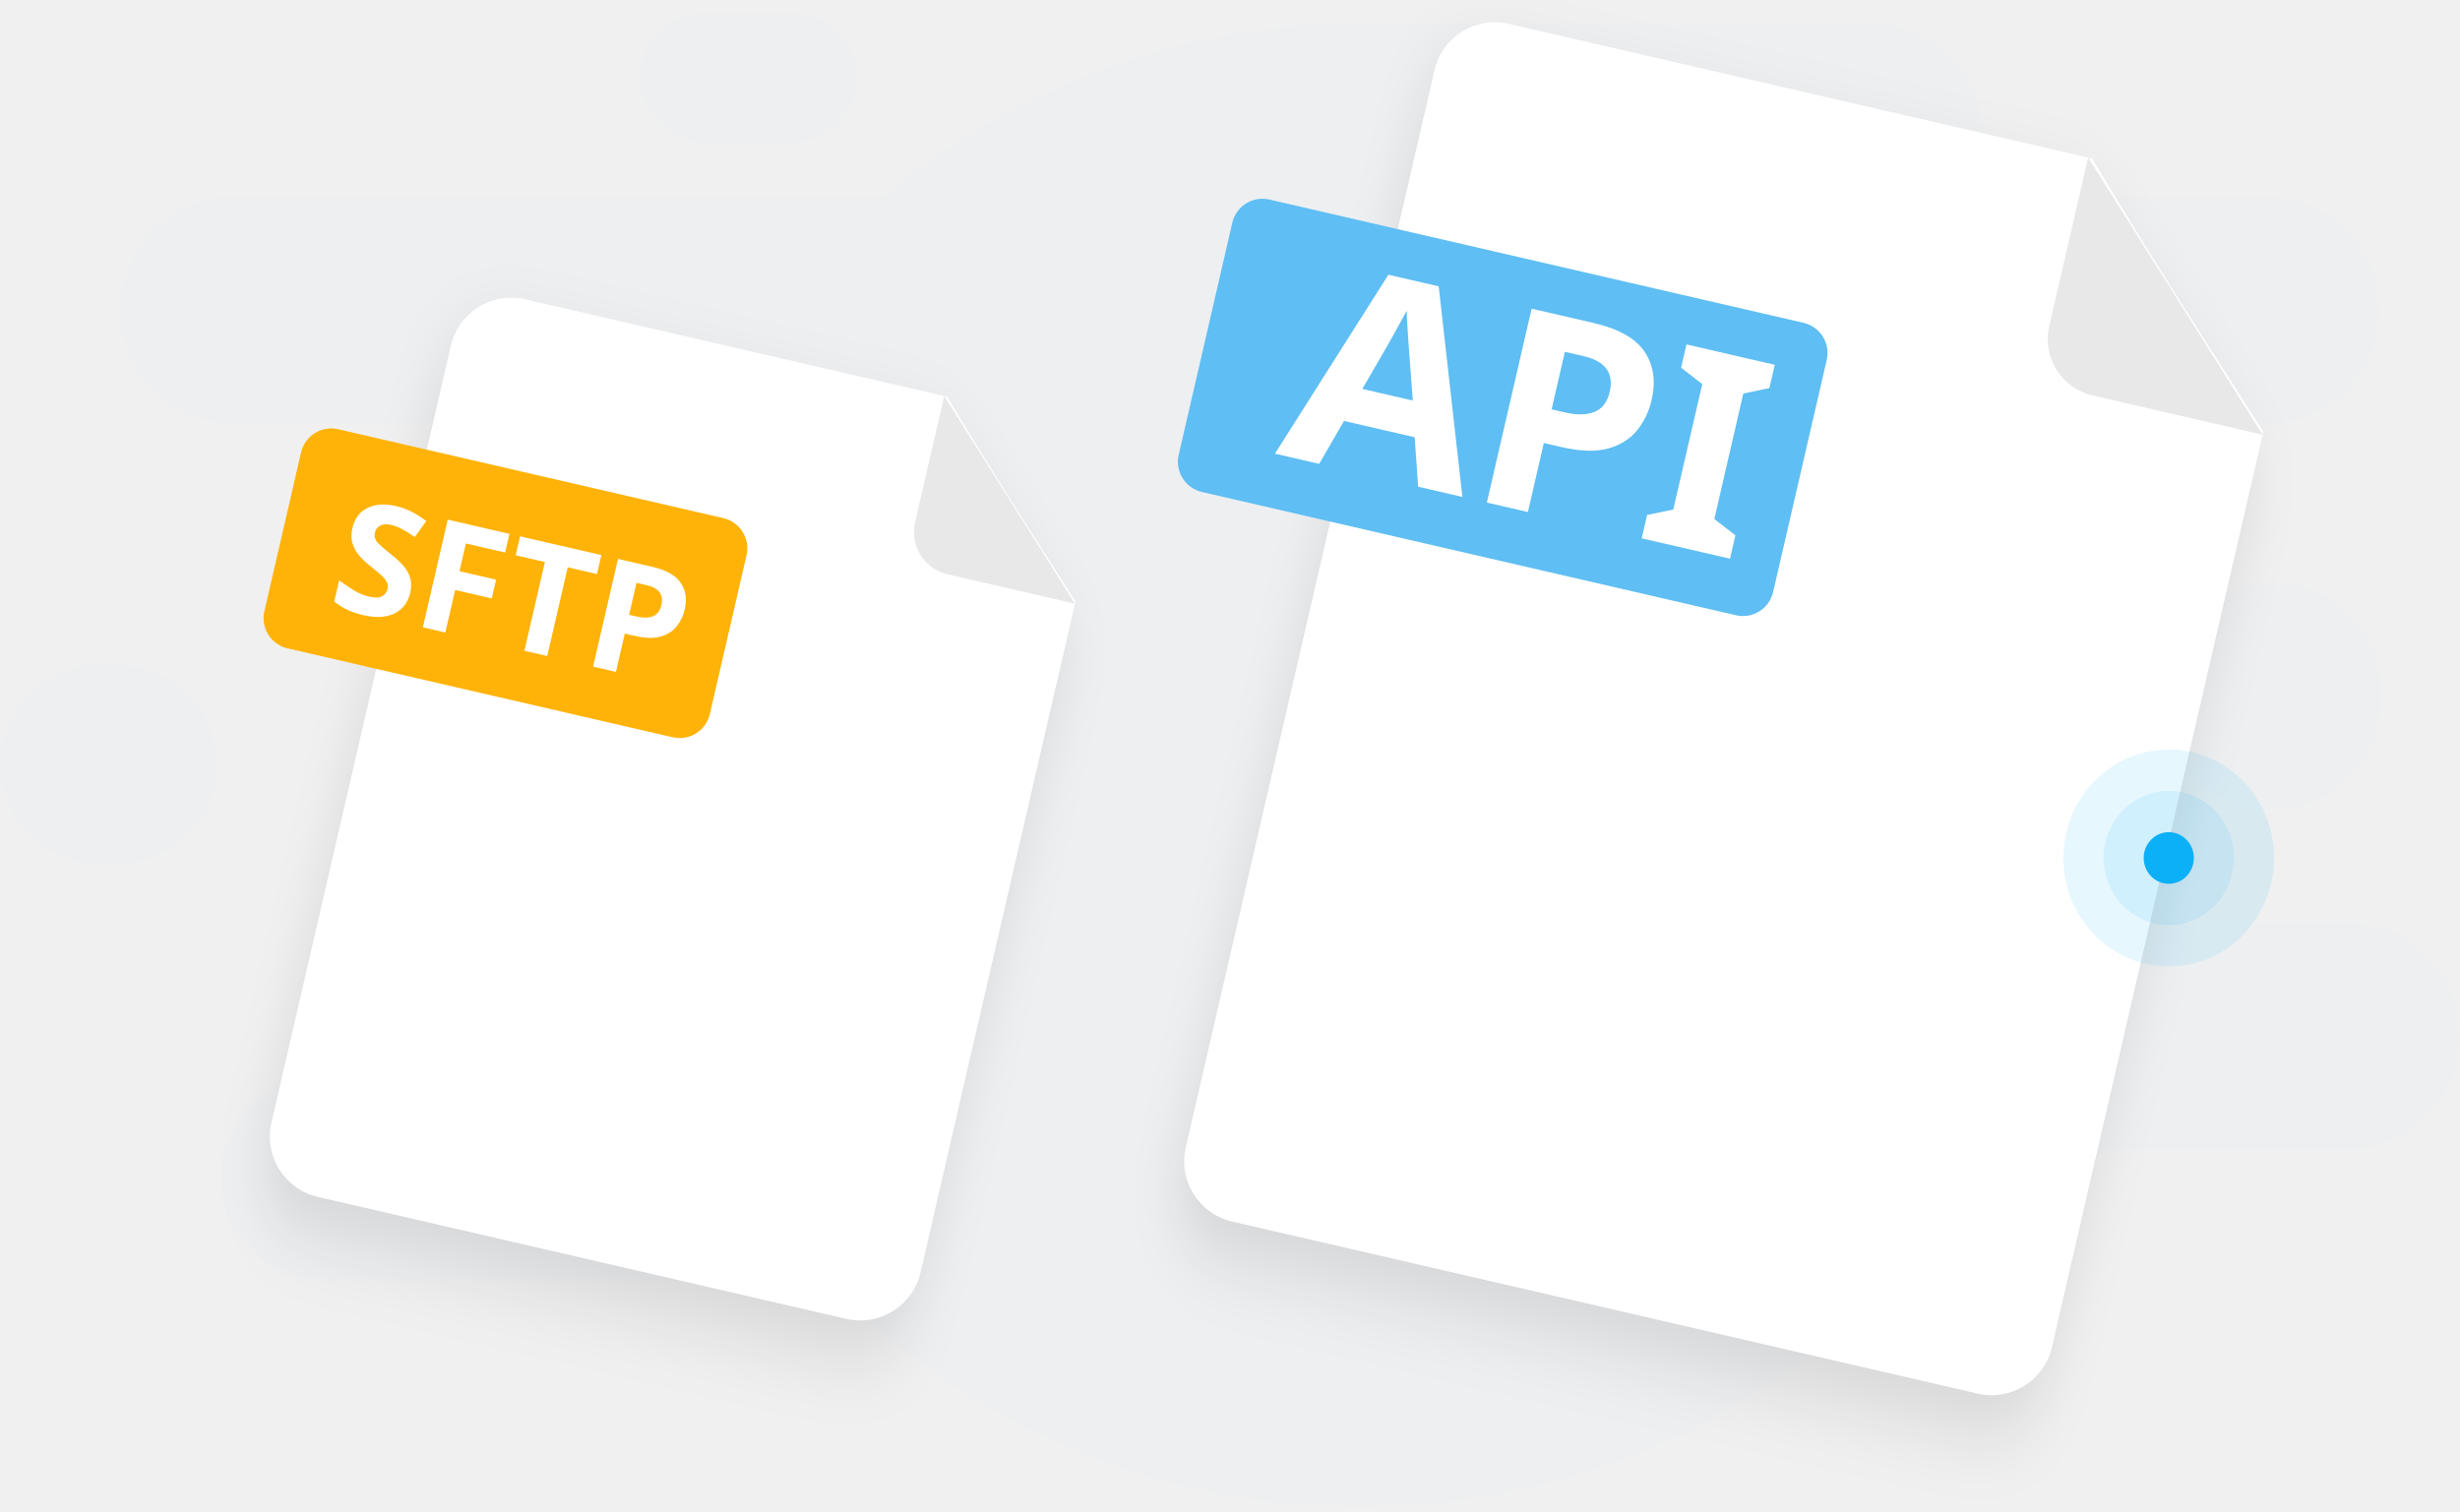
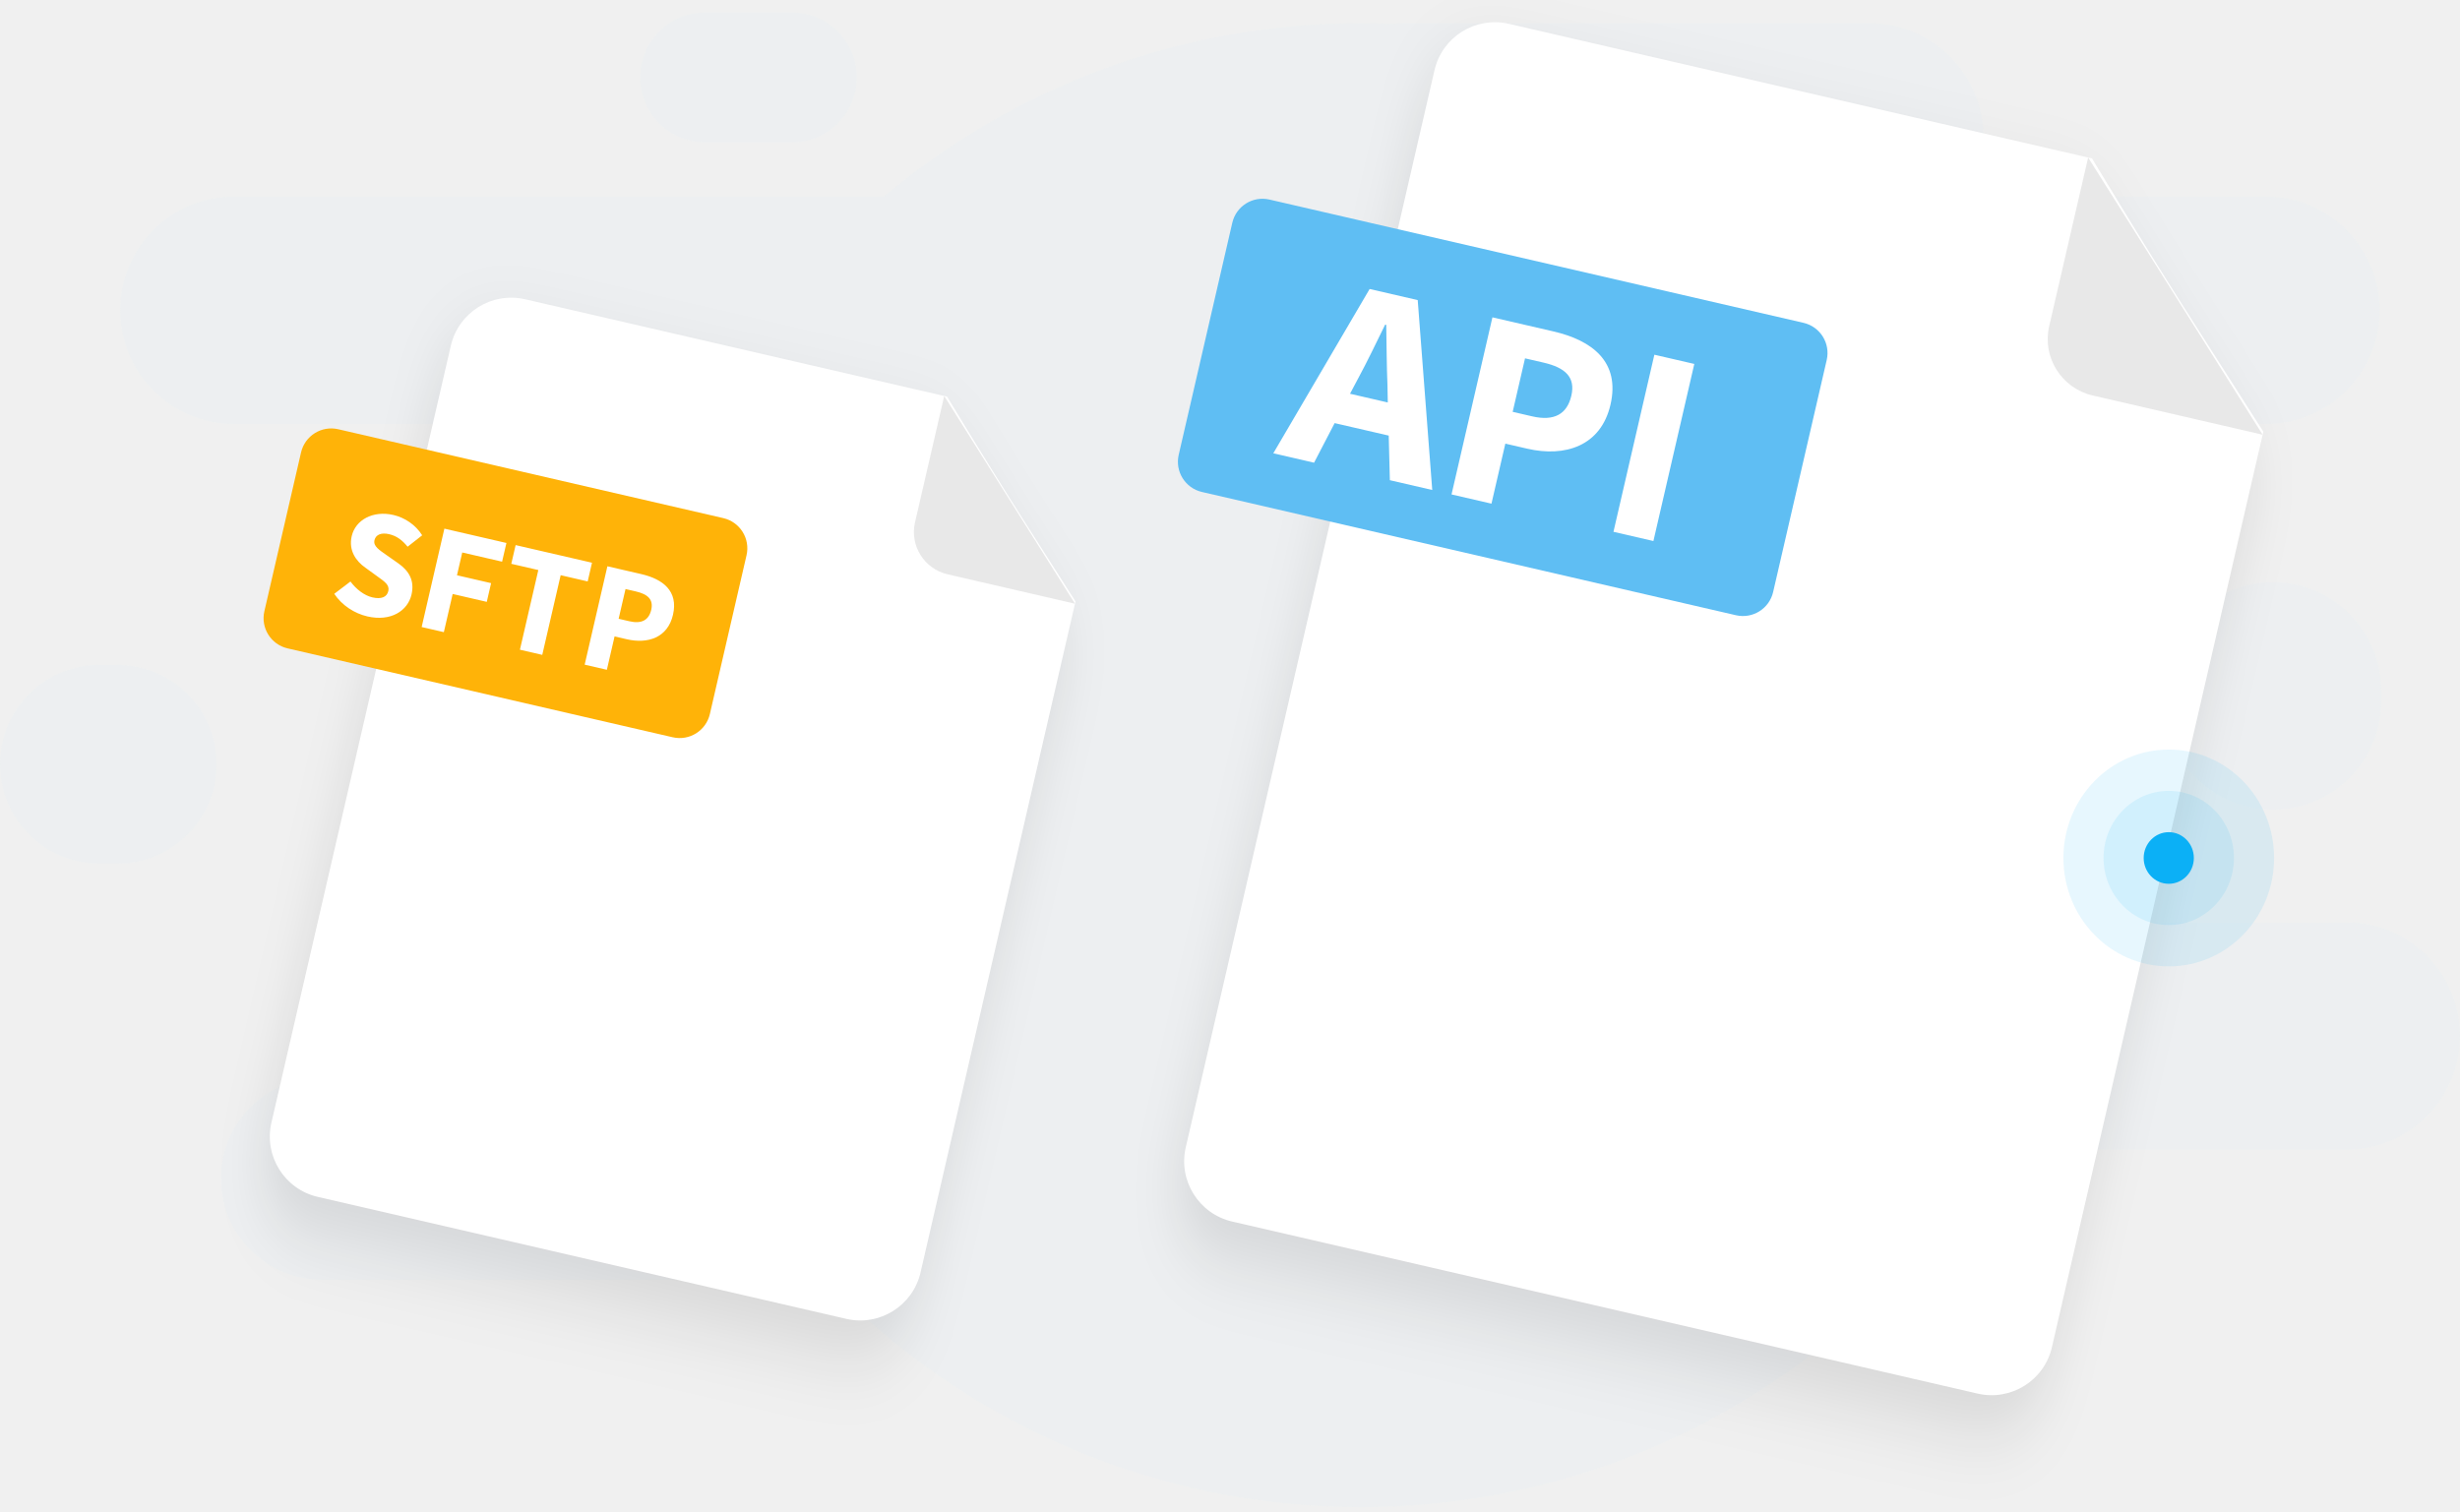
<svg xmlns="http://www.w3.org/2000/svg" xmlns:xlink="http://www.w3.org/1999/xlink" width="397px" height="244px" viewBox="0 0 397 244" version="1.1">
  <defs>
    <path d="M26.254,9.993 C26.254,4.474 30.732,-9.9475983e-13 36.258,-9.9475983e-13 L132.846,-9.9475983e-13 L139.07,6.387 C142.924,10.341 149.24,16.678 153.181,20.544 L169.715,36.762 L169.715,188.444 C169.715,193.962 165.244,198.435 159.713,198.435 L36.257,198.435 C30.732,198.435 26.254,193.965 26.254,188.441 L26.254,9.993 Z" id="path-1" />
    <filter x="-50%" y="-50%" width="200%" height="200%" filterUnits="objectBoundingBox" id="filter-2">
      <feOffset dx="0" dy="6" in="SourceAlpha" result="shadowOffsetOuter1" />
      <feGaussianBlur stdDeviation="5" in="shadowOffsetOuter1" result="shadowBlurOuter1" />
      <feColorMatrix values="0 0 0 0 0   0 0 0 0 0   0 0 0 0 0  0 0 0 0.1 0" type="matrix" in="shadowBlurOuter1" />
    </filter>
    <path d="M19.676,10.003 C19.676,4.479 24.157,1.17239551e-12 29.672,1.17239551e-12 L99.561,1.17239551e-12 L102.476,2.991 C106.33,6.946 112.646,13.283 116.592,17.154 L127.192,27.551 L127.192,138.723 C127.192,144.242 122.709,148.715 117.197,148.715 L29.67,148.715 C24.151,148.715 19.676,144.244 19.676,138.712 L19.676,10.003 Z" id="path-3" />
    <filter x="-50%" y="-50%" width="200%" height="200%" filterUnits="objectBoundingBox" id="filter-4">
      <feOffset dx="0" dy="6" in="SourceAlpha" result="shadowOffsetOuter1" />
      <feGaussianBlur stdDeviation="5" in="shadowOffsetOuter1" result="shadowBlurOuter1" />
      <feColorMatrix values="0 0 0 0 0   0 0 0 0 0   0 0 0 0 0  0 0 0 0.1 0" type="matrix" in="shadowBlurOuter1" />
    </filter>
  </defs>
  <g id="Website" stroke="none" stroke-width="1" fill="none" fill-rule="evenodd">
    <g id="Product" transform="translate(-522, -1567)">
      <g id="Section-02" transform="translate(246, 1369)">
        <g id="Icon_02_product" transform="translate(276, 193)">
          <path d="M92.822,73.443 L37.753,73.443 C27.617,73.443 19.4,65.226 19.4,55.084 C19.4,44.944 27.618,36.725 37.753,36.725 L142.64,36.725 C163.447,19.263 190.277,8.749 219.563,8.749 C221.247,8.749 222.923,8.783 224.59,8.852 C225.234,8.784 225.888,8.749 226.549,8.749 L301.732,8.749 C311.866,8.749 320.081,16.966 320.081,27.108 C320.081,30.634 319.086,33.928 317.363,36.725 L365.678,36.725 C375.815,36.725 384.032,44.942 384.032,55.084 C384.032,65.223 375.814,73.443 365.678,73.443 L325.927,73.443 C334.479,89.932 339.311,108.662 339.311,128.521 C339.311,137.22 338.384,145.702 336.623,153.875 L378.644,153.875 C388.782,153.875 397,162.092 397,172.234 C397,182.373 388.784,190.593 378.644,190.593 L321.996,190.593 C300.998,225.185 262.978,248.294 219.563,248.294 C185.67,248.294 155.066,234.21 133.281,211.575 L51.962,211.575 C42.949,211.575 35.643,204.271 35.643,195.256 C35.643,186.243 42.954,178.936 51.962,178.936 L79.795,178.936 L127.346,178.936 C136.362,178.936 143.667,171.63 143.667,162.617 C143.667,155.105 138.593,148.78 131.685,146.881 L91.946,146.881 C81.809,146.881 73.592,138.663 73.592,128.521 C73.592,118.382 81.818,110.162 91.946,110.162 L92.822,110.162 L92.822,73.443 Z M349.322,116.453 C349.322,106.804 357.146,98.981 366.803,98.981 C376.458,98.981 384.285,106.813 384.285,116.453 L384.285,118.228 C384.285,127.877 376.46,135.7 366.803,135.7 C357.148,135.7 349.322,127.868 349.322,118.228 L349.322,116.453 Z M0,128.37 C0,119.512 7.181,112.331 16.049,112.331 L18.914,112.331 C27.778,112.331 34.963,119.51 34.963,128.37 C34.963,137.228 27.782,144.409 18.914,144.409 L16.049,144.409 C7.185,144.409 0,137.23 0,128.37 Z M103.311,17.491 C103.311,11.697 108.008,7 113.801,7 L127.784,7 C133.577,7 138.274,11.696 138.274,17.491 C138.274,23.285 133.577,27.982 127.784,27.982 L113.801,27.982 C108.007,27.982 103.311,23.286 103.311,17.491 Z" id="Combined-Shape-Copy" fill="#D3EFFB" opacity="0.1" />
          <g id="Group-18" transform="translate(22, 0)">
            <g id="Group-6">
              <g id="Group-4-Copy-4" transform="translate(246.6075, 116.7586) rotate(-347) translate(-246.6075, -116.7586) translate(161.6075, 17.25859)">
                <g id="Rectangle">
                  <use fill="black" fill-opacity="1" filter="url(#filter-2)" xlink:href="#path-1" />
                  <use fill="#FFFFFF" fill-rule="evenodd" xlink:href="#path-1" />
                </g>
                <path d="M141.586,37.265 L169.715,37.265 L132.209,-2.84217094e-13 L132.209,27.948 C132.209,33.094 136.407,37.265 141.586,37.265 L141.586,37.265 Z" id="Shape" fill="#E8E8E8" />
                <rect id="Rectangle-12" fill="#5FBEF3" x="1.42108547e-13" y="36.333" width="98.453" height="48.444" rx="5" />
-                 <text id="API" font-family="SourceSansPro-Bold, Source Sans Pro" font-size="45" font-weight="bold" fill="#FFFFFF">
-                   <tspan x="15.089" y="76.103">API</tspan>
-                 </text>
+                 <path d="M25.439,61.253 C26.249,58.328 27.014,54.908 27.734,51.803 L27.914,51.803 C28.679,54.863 29.489,58.328 30.299,61.253 L30.974,63.953 L24.719,63.953 L25.439,61.253 Z M14.819,76.103 L21.569,76.103 L23.369,69.128 L32.324,69.128 L34.124,76.103 L41.144,76.103 L31.964,46.763 L23.999,46.763 L14.819,76.103 Z M44.339,76.103 L50.954,76.103 L50.954,66.158 L54.599,66.158 C60.809,66.158 66.074,63.098 66.074,56.213 C66.074,49.103 60.854,46.763 54.419,46.763 L44.339,46.763 L44.339,76.103 Z M50.954,60.893 L50.954,52.028 L54.014,52.028 C57.614,52.028 59.594,53.153 59.594,56.213 C59.594,59.273 57.839,60.893 54.194,60.893 L50.954,60.893 Z M71.159,76.103 L77.774,76.103 L77.774,46.763 L71.159,46.763 L71.159,76.103 Z" id="API" fill="#FFFFFF" />
              </g>
              <g id="Group-4-Copy-5" transform="translate(79.43449, 133.62) rotate(-347) translate(-79.43449, -133.62) translate(15.43449, 59.11998)">
                <g id="Rectangle">
                  <use fill="black" fill-opacity="1" filter="url(#filter-4)" xlink:href="#path-3" />
                  <use fill="#FFFFFF" fill-rule="evenodd" xlink:href="#path-3" />
                </g>
                <path d="M106.11,27.928 L127.192,27.928 L99.083,5.89750471e-13 L99.083,20.946 C99.083,24.802 102.229,27.928 106.11,27.928 L106.11,27.928 Z" id="Shape" fill="#E8E8E8" />
                <rect id="Rectangle-12" fill="#FFB308" x="-1.26476607e-12" y="27.23" width="73.785" height="36.306" rx="5" />
-                 <text id="SFTP" font-family="SourceSansPro-Bold, Source Sans Pro" font-size="25" font-weight="bold" fill="#FFFFFF">
-                   <tspan x="9.481" y="55.312">SFTP</tspan>
-                 </text>
+                 <path d="M16.381,55.612 C20.281,55.612 22.531,53.262 22.531,50.562 C22.531,48.262 21.281,46.937 19.306,46.137 L17.206,45.287 C15.806,44.712 14.731,44.362 14.731,43.362 C14.731,42.437 15.531,41.887 16.806,41.887 C18.106,41.887 19.106,42.362 20.181,43.187 L22.056,40.862 C20.656,39.462 18.681,38.712 16.806,38.712 C13.406,38.712 11.006,40.862 11.006,43.562 C11.006,45.937 12.606,47.337 14.281,48.012 L16.406,48.912 C17.831,49.512 18.756,49.837 18.756,50.862 C18.756,51.837 18.006,52.437 16.481,52.437 C15.131,52.437 13.631,51.737 12.456,50.737 L10.356,53.262 C12.006,54.812 14.256,55.612 16.381,55.612 Z M25.306,55.312 L28.981,55.312 L28.981,48.987 L34.631,48.987 L34.631,45.887 L28.981,45.887 L28.981,42.112 L35.581,42.112 L35.581,39.012 L25.306,39.012 L25.306,55.312 Z M41.581,55.312 L45.281,55.312 L45.281,42.112 L49.756,42.112 L49.756,39.012 L37.106,39.012 L37.106,42.112 L41.581,42.112 L41.581,55.312 Z M52.306,55.312 L55.981,55.312 L55.981,49.787 L58.006,49.787 C61.456,49.787 64.381,48.087 64.381,44.262 C64.381,40.312 61.481,39.012 57.906,39.012 L52.306,39.012 L52.306,55.312 Z M55.981,46.862 L55.981,41.937 L57.681,41.937 C59.681,41.937 60.781,42.562 60.781,44.262 C60.781,45.962 59.806,46.862 57.781,46.862 L55.981,46.862 Z" id="SFTP" fill="#FFFFFF" />
              </g>
            </g>
            <g id="Group-6-Copy-2" transform="translate(311, 126)" fill="#0BB0F6">
              <ellipse id="Oval-5" cx="17" cy="17.5" rx="4.048" ry="4.167" />
              <ellipse id="Oval-5" fill-opacity="0.1" cx="17" cy="17.5" rx="10.524" ry="10.833" />
              <ellipse id="Oval-5" fill-opacity="0.1" cx="17" cy="17.5" rx="17" ry="17.5" />
            </g>
          </g>
        </g>
      </g>
    </g>
  </g>
</svg>
